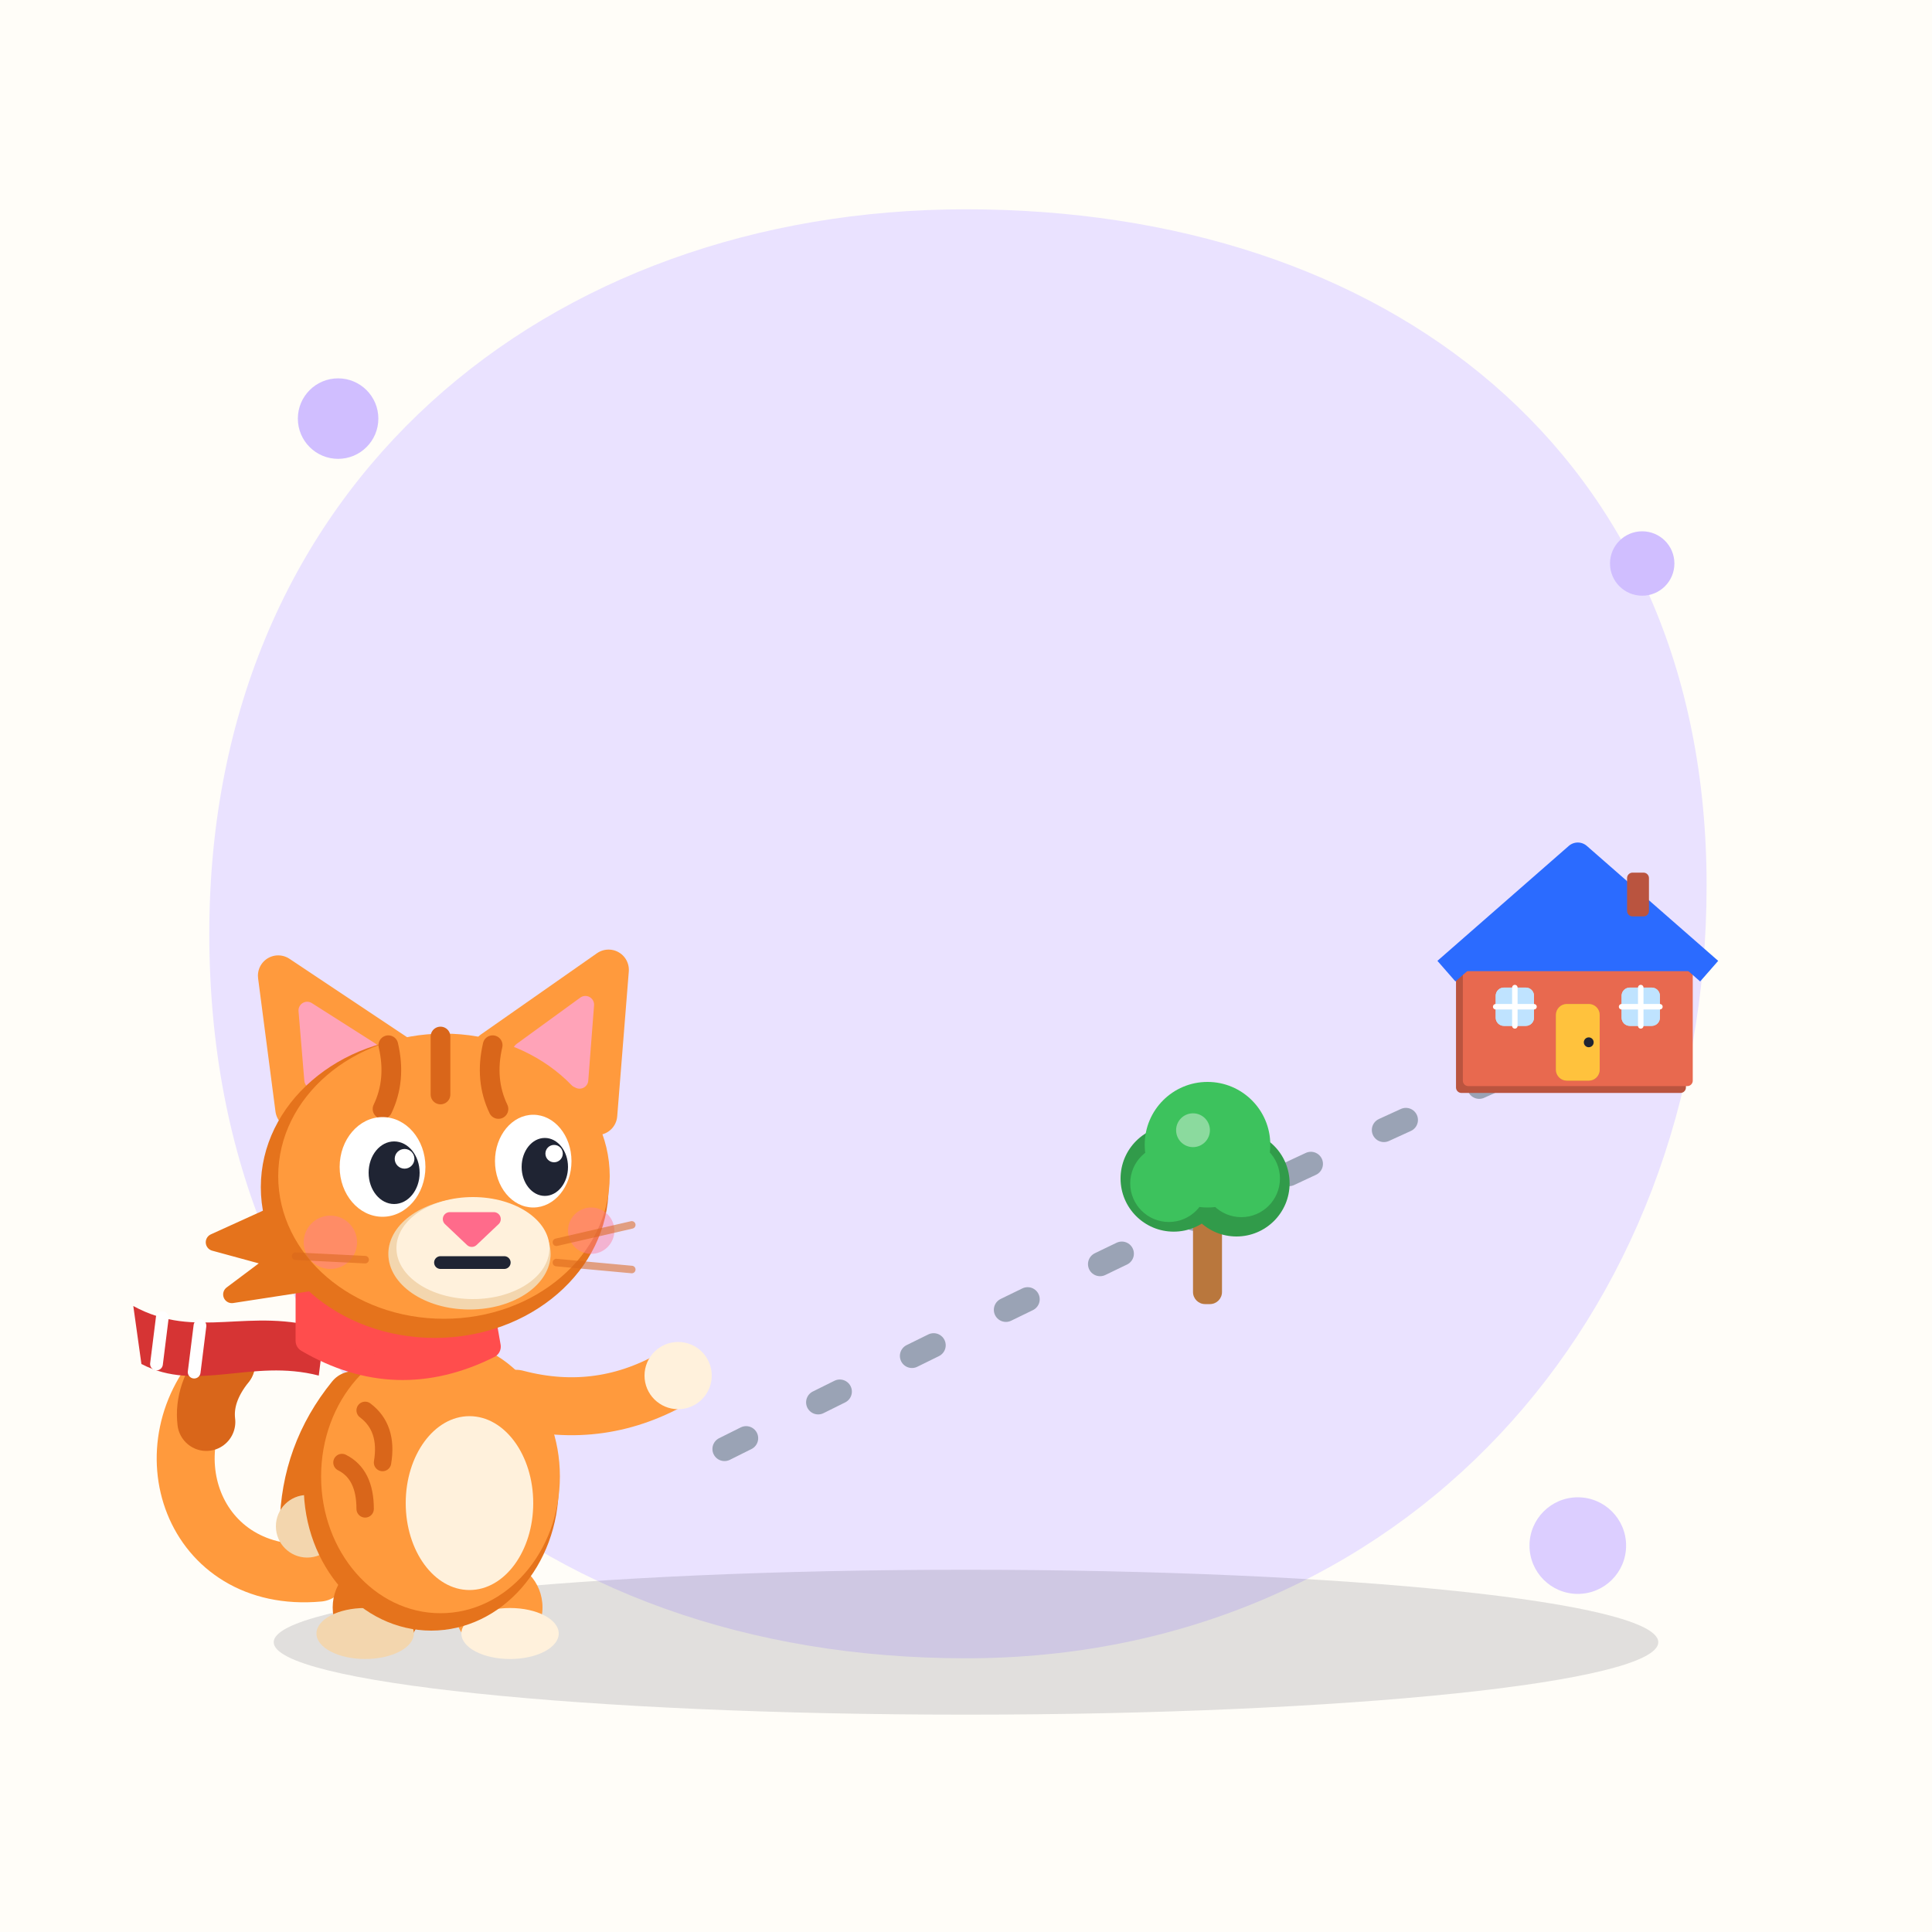
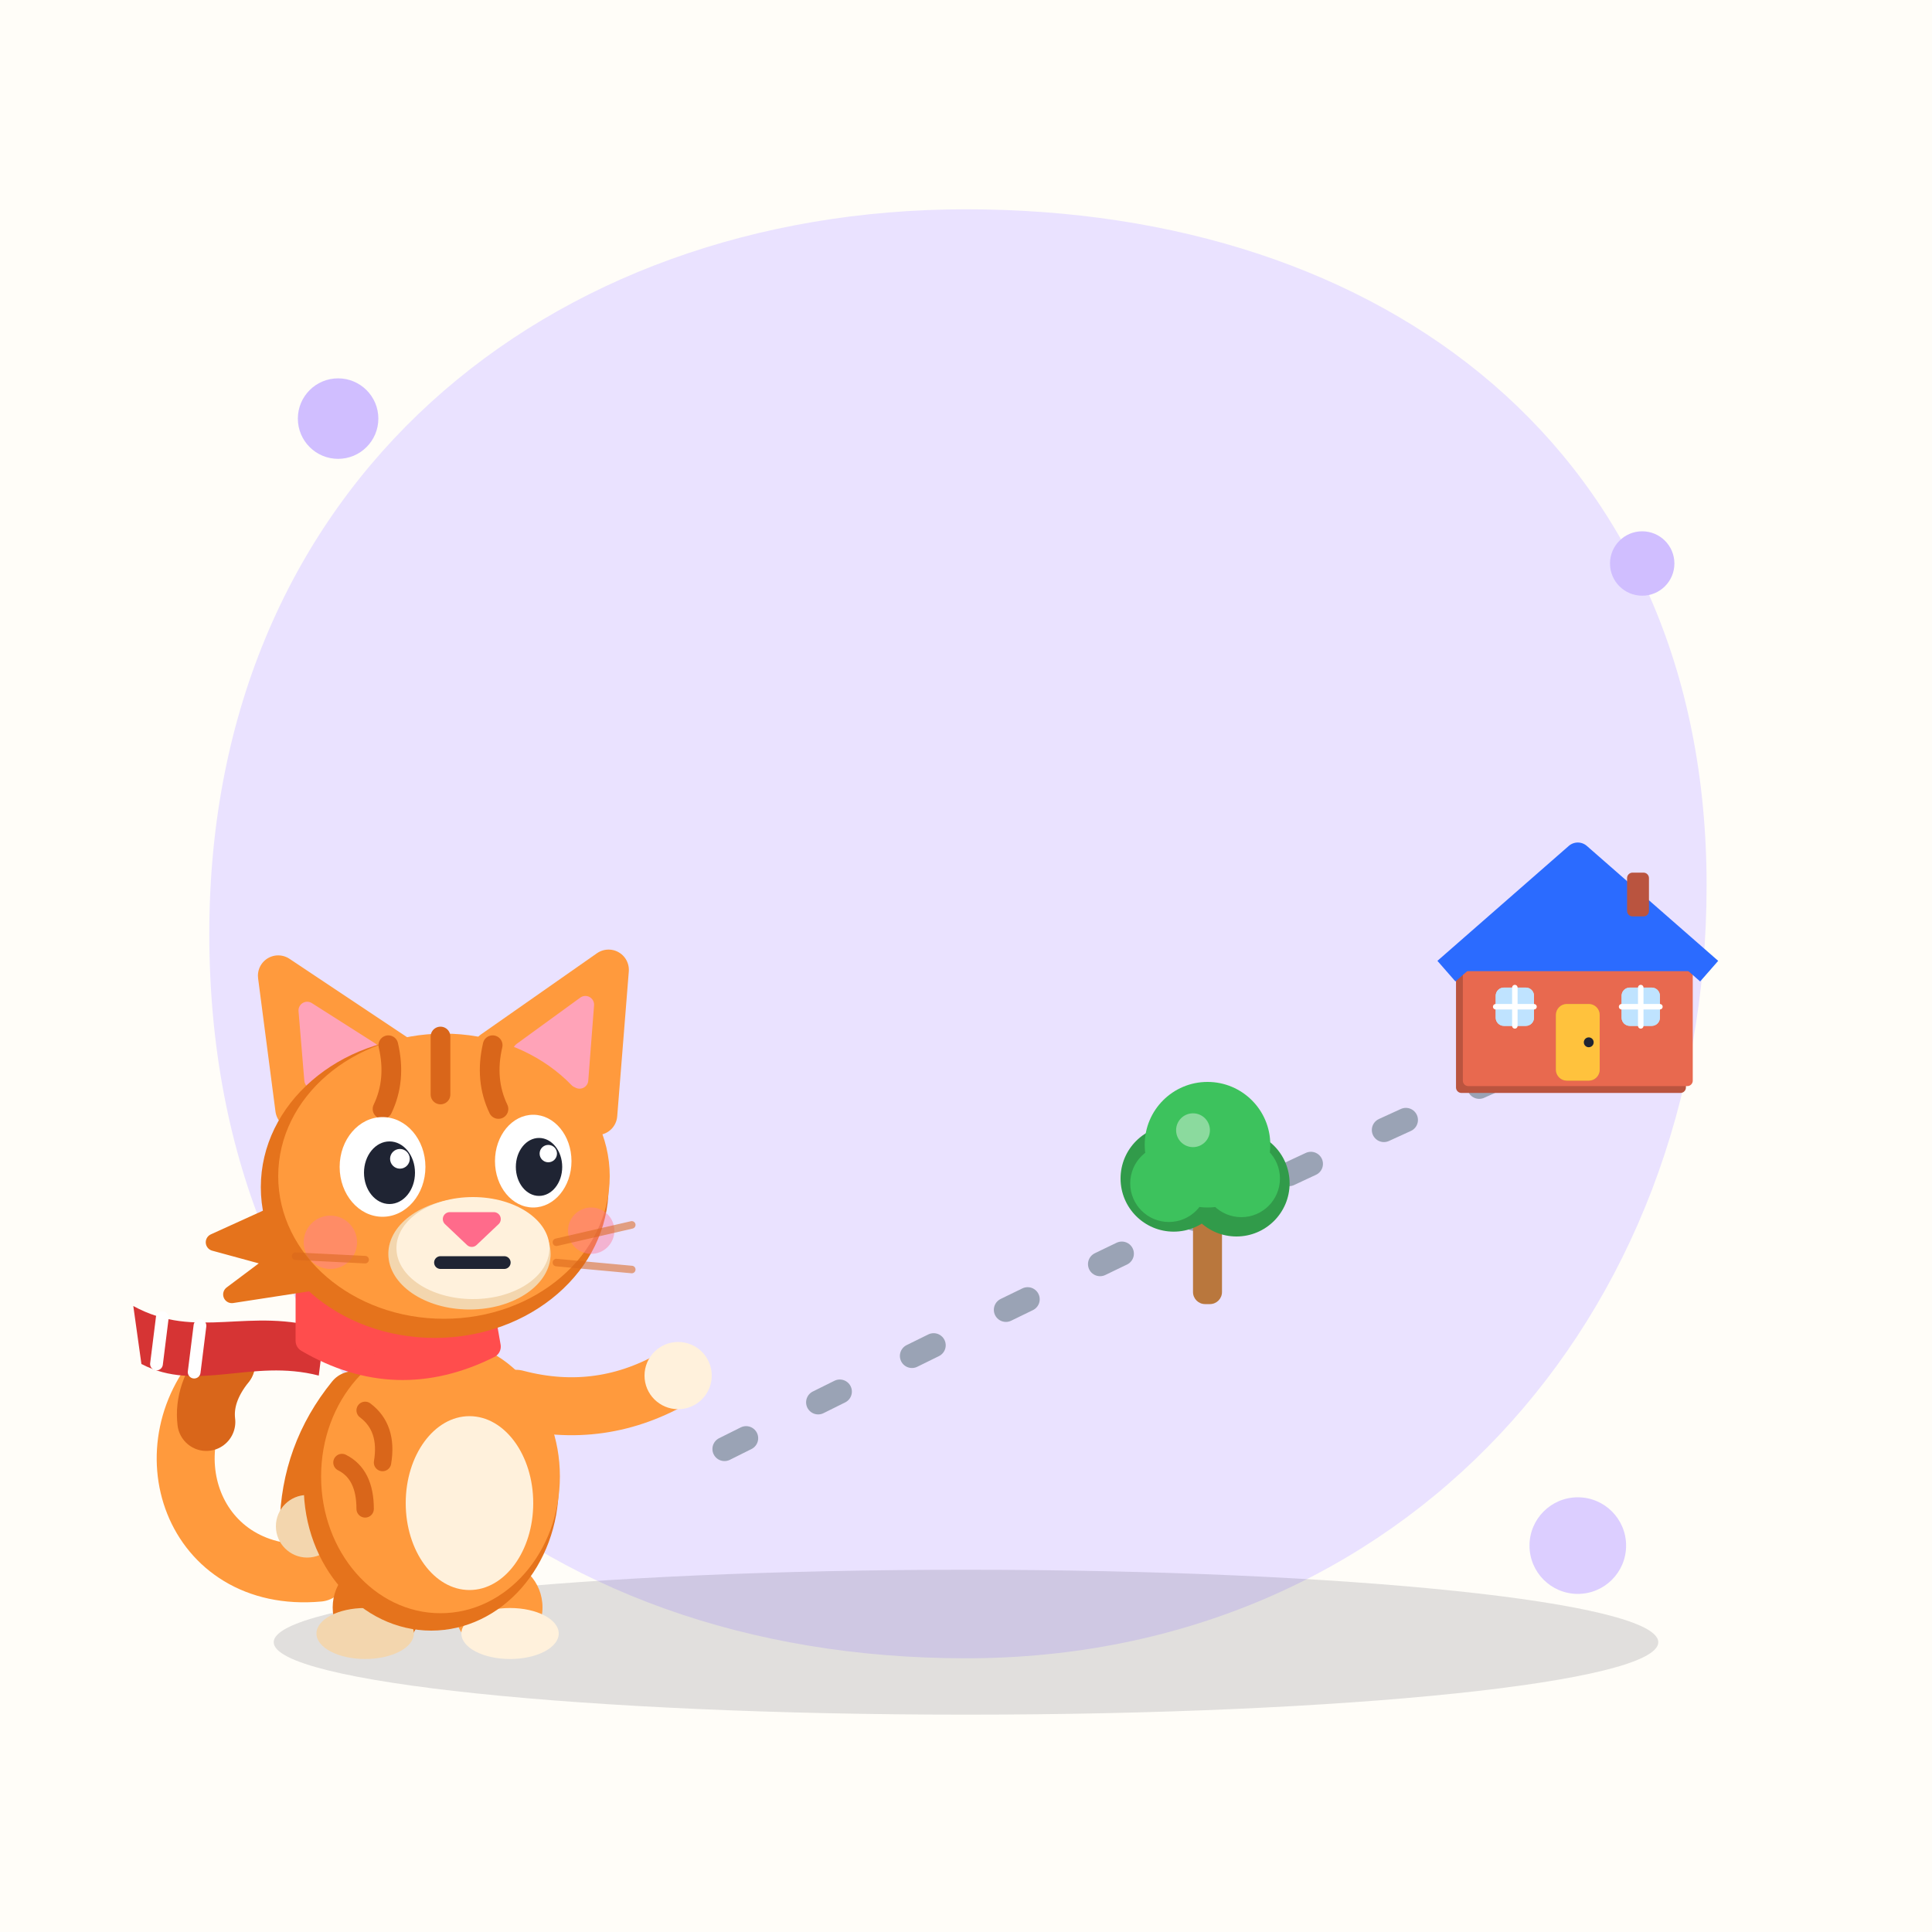
<svg xmlns="http://www.w3.org/2000/svg" viewBox="0 0 240 240" width="240" height="240">
  <rect x="0" y="0" width="240" height="240" rx="0" fill="#fffdf8" />
  <path d="M120 26c52 0 92 30 92 84s-38 96-92 96-94-34-94-90 42-90 94-90Z" fill="#eae2ff" />
  <circle cx="42" cy="52" r="5" fill="#d0beff" />
  <circle cx="204" cy="70" r="4" fill="#d0beff" />
  <circle cx="196" cy="192" r="6" fill="#dcceff" />
  <ellipse cx="120" cy="204" rx="86" ry="9" fill="#1f243322" />
  <g transform="translate(54 204) scale(0.72 0.72)">
    <g transform="translate(-140 -124)">
      <path d="M120 112C98 114 90 90 104 76" fill="none" stroke="#ff9a3d" stroke-width="10" stroke-linecap="round" stroke-linejoin="round" />
      <path d="M104 76q-4 5-3.4 10" fill="none" stroke="#d9661a" stroke-width="10" stroke-linecap="round" stroke-linejoin="round" />
      <path d="M126 82Q118.2 91.6 118 104" fill="none" stroke="#e5731c" stroke-width="9.5" stroke-linecap="round" stroke-linejoin="round" />
      <circle cx="118" cy="104" r="5.4" fill="#f3d6ae" />
      <ellipse cx="130" cy="118" rx="7.6" ry="8" fill="#e5731c" />
      <ellipse cx="151" cy="118" rx="7.6" ry="8" fill="#ff9a3d" />
      <ellipse cx="128" cy="122.5" rx="8.4" ry="4.4" fill="#f3d6ae" />
      <ellipse cx="153" cy="122.5" rx="8.4" ry="4.4" fill="#fff1dc" />
      <g transform="">
        <ellipse cx="139.4" cy="97" rx="22" ry="25" fill="#e5731c" />
        <ellipse cx="141" cy="95.4" rx="20.6" ry="23.6" fill="#ff9a3d" />
        <ellipse cx="146" cy="100" rx="11" ry="15" fill="#fff1dc" />
        <path d="M128 84q4 3 3 9M124 93q4 2 4 8" fill="none" stroke="#d9661a" stroke-width="3" stroke-linecap="round" stroke-linejoin="round" />
      </g>
      <g class="cat-scarf" transform="translate(0 0)">
        <path class="cat-scarf-tail" d="M121 70C108 66 99 72 88 66l1.4 10c9.6 5 19-1 30.6 2Z" fill="#d63434" style="transform-origin:121px 72px" />
        <path d="M118 64q15 8 30 1l1.4 8q-16 8-31.4-1Z" fill="#ff4d4d" stroke="#ff4d4d" stroke-width="4" stroke-linejoin="round" />
        <path d="M93 68l-1 8M99.5 69.4l-1 8" stroke="#fff" stroke-width="2.2" stroke-linecap="round" />
      </g>
      <path d="M116 32L113 9L134 23Z" fill="#ff9a3d" stroke="#ff9a3d" stroke-width="7" stroke-linejoin="round" />
      <path d="M119 27L118 15L129 22Z" fill="#ffa3b8" stroke="#ffa3b8" stroke-width="3" stroke-linejoin="round" />
      <g class="cat-ear-right" style="transform-origin:156px 26px">
        <path d="M150 22L170 8L168 33Z" fill="#ff9a3d" stroke="#ff9a3d" stroke-width="7" stroke-linejoin="round" />
        <path d="M155 22L166 14L165 27Z" fill="#ffa3b8" stroke="#ffa3b8" stroke-width="3" stroke-linejoin="round" />
      </g>
      <path d="M113 50L102 55L113 58L105 64L118 62Z" fill="#e5731c" stroke="#e5731c" stroke-width="3" stroke-linejoin="round" />
      <ellipse cx="140" cy="45.5" rx="30" ry="26" fill="#e5731c" />
      <ellipse cx="141.6" cy="43.6" rx="28.6" ry="24.6" fill="#ff9a3d" />
      <path d="M132 21q1.4 6-1 11M141 19.5v10M150 21q-1.4 6 1 11" stroke="#d9661a" stroke-width="3.4" stroke-linecap="round" fill="none" />
      <ellipse cx="146" cy="57" rx="14" ry="9.6" fill="#f3d6ae" />
      <ellipse cx="146.6" cy="56" rx="13.2" ry="8.8" fill="#fff1dc" />
      <circle cx="122" cy="55" r="4.6" fill="#ff7a9a" opacity=".45" />
      <circle cx="167" cy="53" r="4" fill="#ff7a9a" opacity=".45" />
      <g class="cat-blink" style="transform-origin:145px 42px">
        <ellipse cx="131" cy="42" rx="7.4" ry="8.6" fill="#fff" />
        <ellipse cx="157" cy="41" rx="6.6" ry="8" fill="#fff" />
        <g class="cat-gaze">
-           <ellipse cx="133" cy="43" rx="4.4" ry="5.4" fill="#1f2433" />
-           <ellipse cx="159" cy="42" rx="4" ry="5" fill="#1f2433" />
-           <circle class="cat-pupil-shine" cx="134.8" cy="40.6" r="1.7" fill="#fff" />
-           <circle class="cat-pupil-shine" cx="160.6" cy="39.7" r="1.5" fill="#fff" />
+           <ellipse cx="132.2" cy="43" rx="4.4" ry="5.4" fill="#1f2433" />
+           <ellipse cx="158" cy="42" rx="4" ry="5" fill="#1f2433" />
+           <circle class="cat-pupil-shine" cx="134" cy="40.6" r="1.7" fill="#fff" />
+           <circle class="cat-pupil-shine" cx="159.6" cy="39.7" r="1.5" fill="#fff" />
        </g>
      </g>
      <path d="M142.6 51h7.6l-3.8 3.6Z" fill="#ff6b8b" stroke="#ff6b8b" stroke-width="2.4" stroke-linejoin="round" />
      <path d="M141 58.5h11" stroke="#1f2433" stroke-width="2.2" stroke-linecap="round" />
      <path d="M161 55l13-3M161 58.5l13 1.2M128 58l-12-.6" stroke="#d9661a" stroke-width="1.3" stroke-linecap="round" opacity=".55" />
      <path d="M154 82Q168.8 85.9 182 78" fill="none" stroke="#ff9a3d" stroke-width="10" stroke-linecap="round" stroke-linejoin="round" />
      <circle cx="182" cy="78" r="5.8" fill="#fff1dc" />
    </g>
  </g>
  <path d="M90 180Q150 150 186 134" fill="none" stroke="#9aa3b5" stroke-width="3" stroke-linecap="round" stroke-linejoin="round" stroke-dasharray="3 10" />
  <g transform="translate(196 122) scale(0.34 0.34)">
    <g transform="translate(-2.5 2.5)">
      <path d="M-40-6L0-40 40-6V36h-80Z" fill="#ba543f" stroke="#ba543f" stroke-width="4" stroke-linejoin="round" />
    </g>
    <path d="M-40-6L0-40 40-6V36h-80Z" fill="#e8694f" stroke="#e8694f" stroke-width="4" stroke-linejoin="round" />
    <path d="M-48-4L0-46 48-4" fill="#2b6bff" stroke="#2b6bff" stroke-width="10" stroke-linejoin="round" />
    <rect x="-8" y="8" width="16" height="28" rx="4" fill="#cc9b31" />
    <rect x="-8" y="8" width="16" height="28" rx="4" fill="#ffc23d" />
    <circle cx="4" cy="22" r="1.8" fill="#1f2433" />
    <rect x="-30" y="2" width="14" height="14" rx="3" fill="#bfe3ff" />
    <rect x="-30" y="2" width="14" height="14" rx="3" fill="#bfe3ff" />
    <rect x="16" y="2" width="14" height="14" rx="3" fill="#bfe3ff" />
    <rect x="16" y="2" width="14" height="14" rx="3" fill="#bfe3ff" />
    <path d="M-23 2v14M-30 9h14M23 2v14M16 9h14" fill="none" stroke="#fff" stroke-width="2" stroke-linecap="round" stroke-linejoin="round" />
    <rect x="18" y="-40" width="8" height="16" rx="2" fill="#ba543f" />
  </g>
  <g transform="translate(150 150) scale(0.3 0.3)">
    <rect x="-6" y="0" width="12" height="40" rx="5" fill="#b9773d" />
    <circle cx="-14" cy="-12" r="22" fill="#319b4a" />
    <circle cx="12" cy="-10" r="22" fill="#319b4a" />
    <circle cx="0" cy="-26" r="26" fill="#3dc25d" />
    <circle cx="-16" cy="-10" r="16" fill="#3dc25d" />
    <circle cx="14" cy="-12" r="16" fill="#3dc25d" />
    <circle cx="-6" cy="-32" r="7" fill="#8bda9e" />
  </g>
</svg>
